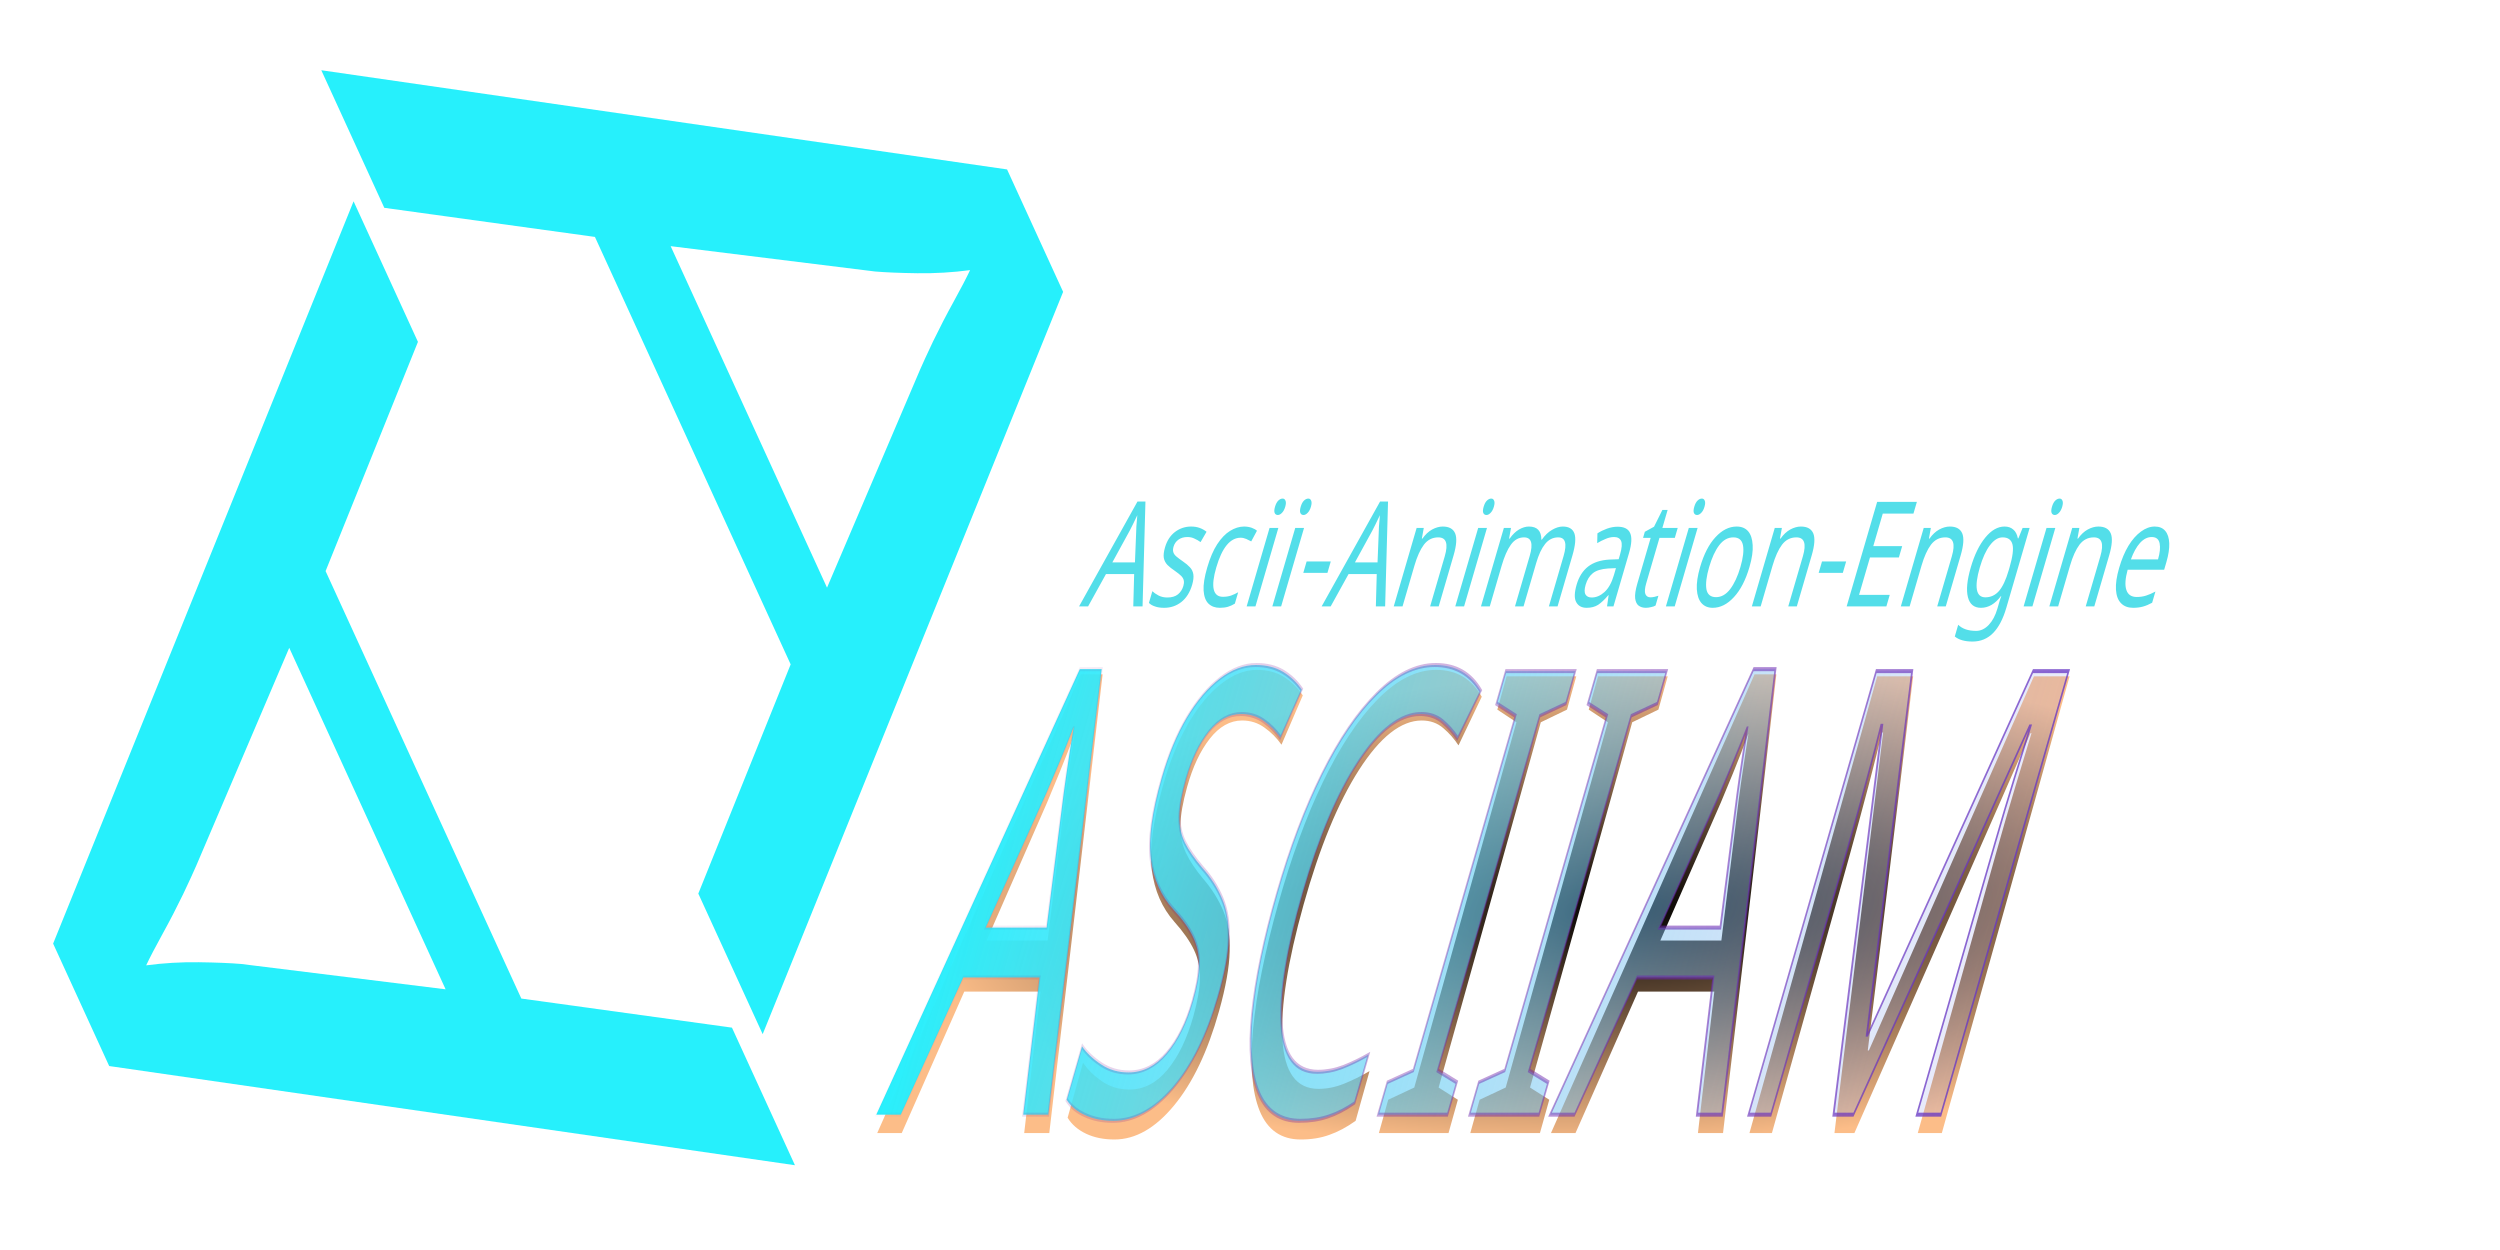
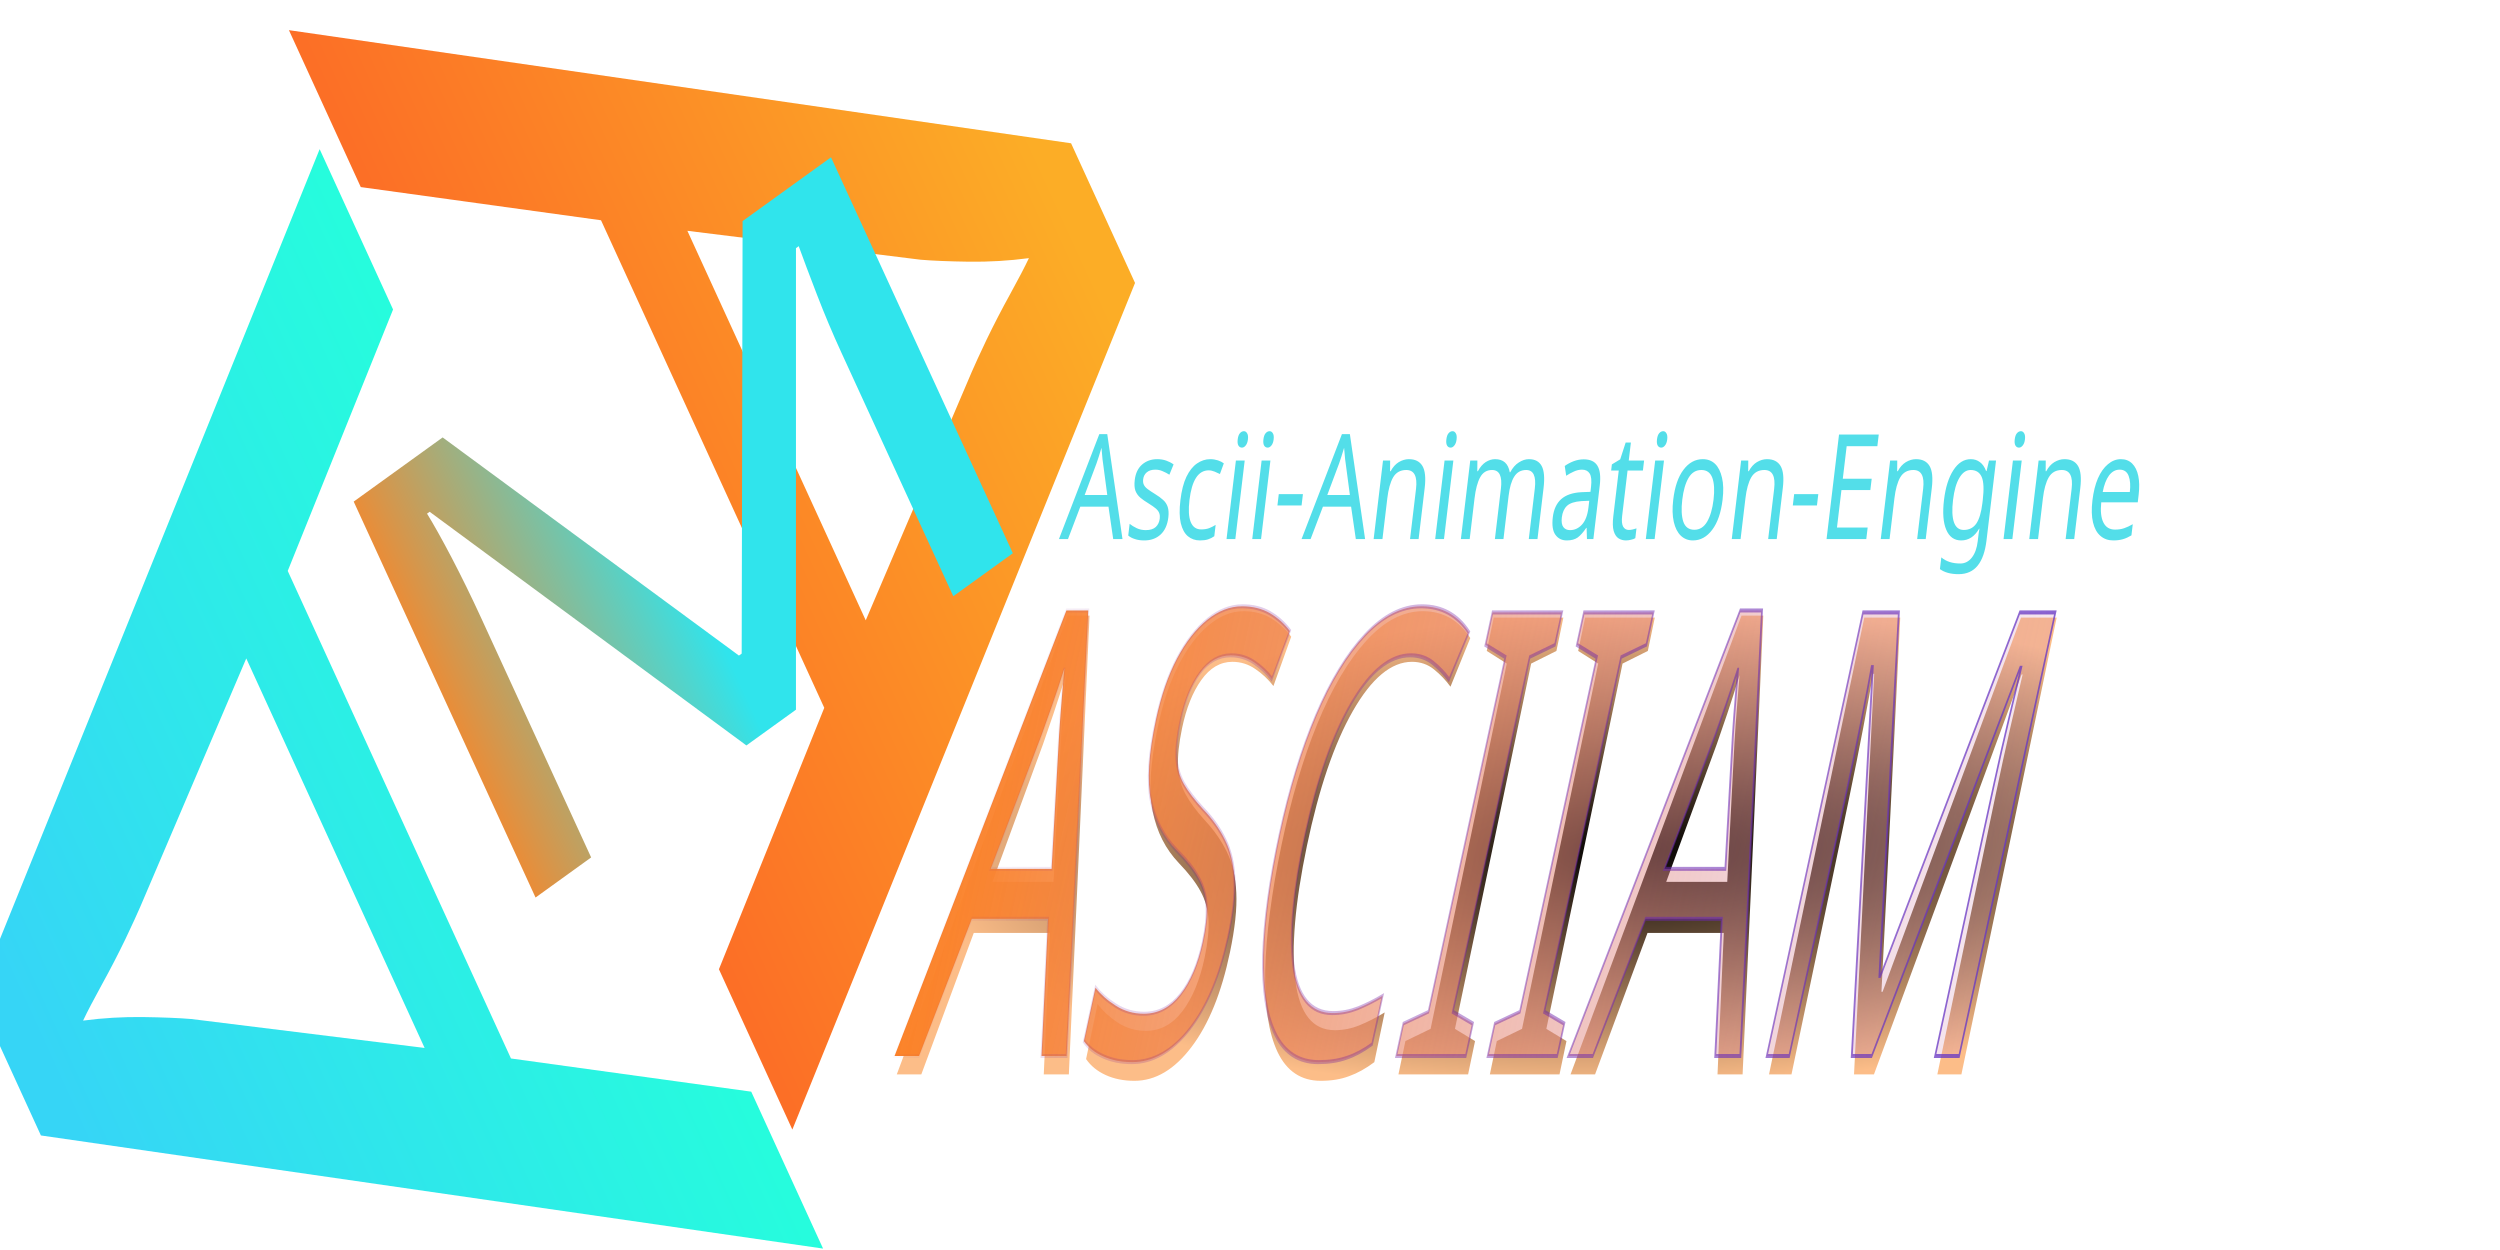
<svg xmlns="http://www.w3.org/2000/svg" xmlns:xlink="http://www.w3.org/1999/xlink" width="1024" height="512" viewBox="0 0 270.933 135.467" version="1.1" id="svg1" xml:space="preserve">
  <defs id="defs1">
    <linearGradient id="linearGradient24">
      <stop style="stop-color:#780283;stop-opacity:0;" offset="0" id="stop26" />
      <stop style="stop-color:#6147d9;stop-opacity:1;" offset="1" id="stop24" />
    </linearGradient>
    <linearGradient id="linearGradient21">
      <stop style="stop-color:#000000;stop-opacity:1;" offset="0" id="stop20" />
      <stop style="stop-color:#fcbd88;stop-opacity:1;" offset="1" id="stop21" />
    </linearGradient>
    <linearGradient id="linearGradient19">
-       <stop style="stop-color:#26f0fc;stop-opacity:1;" offset="0" id="stop18" />
+       <stop style="stop-color:#fc8226;stop-opacity:1;" offset="0" id="stop18" />
      <stop style="stop-color:#c795e5;stop-opacity:0;" offset="1" id="stop19" />
    </linearGradient>
    <linearGradient id="linearGradient15">
      <stop style="stop-color:#000000;stop-opacity:1;" offset="0" id="stop16" />
      <stop style="stop-color:#000000;stop-opacity:0;" offset="1" id="stop17" />
    </linearGradient>
    <linearGradient id="linearGradient10">
      <stop style="stop-color:#fcbf26;stop-opacity:1;" offset="0" id="stop10" />
      <stop style="stop-color:#fcbf26;stop-opacity:0;" offset="1" id="stop11" />
    </linearGradient>
    <linearGradient id="swatch25">
      <stop style="stop-color:#441fb5;stop-opacity:1;" offset="0" id="stop25" />
    </linearGradient>
    <rect x="346.436" y="249.638" width="480.595" height="76.42" id="rect5" />
    <linearGradient id="linearGradient4">
      <stop style="stop-color:#000000;stop-opacity:1;" offset="0" id="stop4" />
      <stop style="stop-color:#000000;stop-opacity:0;" offset="1" id="stop5" />
    </linearGradient>
    <radialGradient xlink:href="#linearGradient4" id="radialGradient1" cx="119.9" cy="5.492" fx="119.9" fy="5.492" r="131.243" gradientTransform="matrix(0.5755272,0,0,0.1167434,55.65997,2.315825)" gradientUnits="userSpaceOnUse" />
    <linearGradient xlink:href="#linearGradient10" id="linearGradient11" x1="201.587" y1="47.967" x2="433.601" y2="47.967" gradientUnits="userSpaceOnUse" />
-     <radialGradient xlink:href="#linearGradient21" id="radialGradient17" cx="317.594" cy="47.967" fx="317.594" fy="47.967" r="116.007" gradientTransform="matrix(1,0,0,0.1452392,-3.767278,57.03519)" gradientUnits="userSpaceOnUse" />
+     <radialGradient xlink:href="#linearGradient21" id="radialGradient17" cx="317.594" cy="47.967" fx="317.594" fy="47.967" r="116.007" gradientTransform="matrix(1,0,0,0.1452392,-15.99948,52.90495)" gradientUnits="userSpaceOnUse" />
    <radialGradient xlink:href="#linearGradient15" id="radialGradient1-3" cx="317.594" cy="47.967" fx="317.594" fy="47.967" r="116.007" gradientTransform="matrix(1,0,0,0.1452392,0,41.00014)" gradientUnits="userSpaceOnUse" />
-     <linearGradient xlink:href="#linearGradient19" id="linearGradient17" x1="250.917" y1="55.674" x2="482.93" y2="55.674" gradientUnits="userSpaceOnUse" gradientTransform="matrix(0.9854747,0,-1.6559746e-8,0.9854747,-51.80206,9.229623)" />
-     <linearGradient xlink:href="#linearGradient24" id="linearGradient26" x1="195.828" y1="47.824" x2="430.558" y2="47.824" gradientUnits="userSpaceOnUse" gradientTransform="translate(-3.401194,16.2714)" />
+     <linearGradient xlink:href="#linearGradient19" id="linearGradient17" x1="250.917" y1="55.674" x2="482.93" y2="55.674" gradientUnits="userSpaceOnUse" gradientTransform="matrix(0.9854747,0,-1.6559746e-8,0.9854747,-63.93678,5.038506)" />
+     <linearGradient xlink:href="#linearGradient24" id="linearGradient26" x1="195.828" y1="47.824" x2="430.558" y2="47.824" gradientUnits="userSpaceOnUse" gradientTransform="translate(-15.53592,12.08028)" />
+     <linearGradient id="linearGradient13">
+       <stop style="stop-color:#fc8426;stop-opacity:1;" offset="0" id="stop13" />
+       <stop style="stop-color:#30e4ec;stop-opacity:1;" offset="1" id="stop14" />
+     </linearGradient>
+     <linearGradient id="linearGradient11-2">
+       <stop style="stop-color:#27f9df;stop-opacity:1;" offset="0" id="stop12" />
+       <stop style="stop-color:#32dfef;stop-opacity:1;" offset="1" id="stop11-1" />
+     </linearGradient>
+     <linearGradient id="linearGradient3">
+       <stop style="stop-color:#26fcdd;stop-opacity:1;" offset="0" id="stop3" />
+       <stop style="stop-color:#36d5f6;stop-opacity:1;" offset="1" id="stop6" />
+     </linearGradient>
+     <linearGradient id="linearGradient1">
+       <stop style="stop-color:#fcad26;stop-opacity:1;" offset="0" id="stop2" />
+       <stop style="stop-color:#fc6f26;stop-opacity:1;" offset="1" id="stop1" />
+     </linearGradient>
+     <rect x="346.436" y="249.638" width="480.595" height="76.42" id="rect5-4" />
+     <radialGradient xlink:href="#linearGradient15" id="radialGradient1-8" cx="119.9" cy="5.492" fx="119.9" fy="5.492" r="131.243" gradientTransform="matrix(0.5755272,0,0,0.1167434,55.65997,2.315825)" gradientUnits="userSpaceOnUse" />
+     <linearGradient xlink:href="#linearGradient1" id="linearGradient2" x1="57.471" y1="-167.254" x2="57.471" y2="-93.002" gradientUnits="userSpaceOnUse" />
+     <linearGradient xlink:href="#linearGradient3" id="linearGradient6" x1="-56.897" y1="87.673" x2="-56.897" y2="13.42" gradientUnits="userSpaceOnUse" gradientTransform="translate(1.703592,0.8542053)" />
+     <linearGradient xlink:href="#linearGradient15" id="linearGradient10-1" x1="8.317" y1="67.96" x2="125.088" y2="67.96" gradientUnits="userSpaceOnUse" />
+     <linearGradient xlink:href="#linearGradient11-2" id="linearGradient12" x1="-56.112" y1="90.391" x2="-56.112" y2="15.707" gradientUnits="userSpaceOnUse" />
+     <linearGradient xlink:href="#linearGradient13" id="linearGradient14" x1="14.642" y1="111.341" x2="43.212" y2="111.341" gradientUnits="userSpaceOnUse" />
  </defs>
  <g id="layer1">
    <g id="g38" transform="matrix(1.055215,-0.4245668,0.4245668,1.055215,-39.04216,22.10531)" style="fill:#26f0fc;fill-opacity:1;stroke:none">
-       <text xml:space="preserve" style="font-style:normal;font-variant:normal;font-weight:normal;font-stretch:normal;font-size:110.676px;font-family:'UKIJ Kufi Gul';-inkscape-font-specification:'UKIJ Kufi Gul';text-align:start;writing-mode:lr-tb;direction:ltr;text-anchor:start;display:inline;opacity:1;fill:#26f0fc;fill-opacity:1;stroke:none;stroke-width:8.068;stroke-dasharray:none" x="17.589" y="-92.056" id="text1-6" transform="matrix(0.06702836,1.429021,-0.6932992,0.1381582,0,0)">
-         <tspan id="tspan1-2" style="font-style:normal;font-variant:normal;font-weight:normal;font-stretch:normal;font-family:'UKIJ Kufi Gul';-inkscape-font-specification:'UKIJ Kufi Gul';fill:#26f0fc;fill-opacity:1;stroke:none;stroke-width:8.068;stroke-dasharray:none;stroke-opacity:1" x="17.589" y="-92.056">A</tspan>
-       </text>
-       <text xml:space="preserve" style="font-style:normal;font-variant:normal;font-weight:normal;font-stretch:normal;font-size:110.676px;font-family:'UKIJ Kufi Gul';-inkscape-font-specification:'UKIJ Kufi Gul';text-align:start;writing-mode:lr-tb;direction:ltr;text-anchor:start;display:inline;opacity:1;fill:#26f0fc;fill-opacity:1;stroke:none;stroke-width:8.068;stroke-dasharray:none" x="-96.779" y="88.618" id="text1" transform="matrix(-0.06702836,-1.429021,0.6932992,-0.1381582,0,0)">
-         <tspan id="tspan1" style="font-style:normal;font-variant:normal;font-weight:normal;font-stretch:normal;font-family:'UKIJ Kufi Gul';-inkscape-font-specification:'UKIJ Kufi Gul';fill:#26f0fc;fill-opacity:1;stroke:none;stroke-width:8.068;stroke-dasharray:none;stroke-opacity:1" x="-96.779" y="88.618">A</tspan>
-       </text>
+       <g id="g1" transform="matrix(0.8156342,0.3281712,-0.3281712,0.8156342,32.26026,-5.591742)">
+         <g id="g38-0" transform="matrix(1.203544,-0.484247,0.484247,1.203544,-45.55868,17.29073)" style="fill:#26f0fc;fill-opacity:1;stroke:none;stroke-width:8.935;stroke-dasharray:214.437, 214.437;stroke-dashoffset:0;stroke-opacity:1">
+           <text xml:space="preserve" style="font-style:normal;font-variant:normal;font-weight:500;font-stretch:normal;font-size:110.676px;font-family:aakar;-inkscape-font-specification:'aakar Medium';text-align:start;writing-mode:lr-tb;direction:ltr;text-anchor:start;display:inline;opacity:1;fill:url(#linearGradient2);fill-opacity:1;stroke:none;stroke-width:8.935;stroke-dasharray:214.437, 214.437;stroke-dashoffset:0;stroke-opacity:1" x="17.589" y="-92.056" id="text1-6" transform="matrix(0.06702836,1.429021,-0.6932992,0.1381582,0,0)">
+             <tspan id="tspan1-2" style="font-style:normal;font-variant:normal;font-weight:500;font-stretch:normal;font-family:aakar;-inkscape-font-specification:'aakar Medium';fill:url(#linearGradient2);fill-opacity:1;stroke:none;stroke-width:8.935;stroke-dasharray:214.437, 214.437;stroke-dashoffset:0;stroke-opacity:1" x="17.589" y="-92.056">A</tspan>
+           </text>
+           <text xml:space="preserve" style="font-style:normal;font-variant:normal;font-weight:500;font-stretch:normal;font-size:110.676px;font-family:aakar;-inkscape-font-specification:'aakar Medium';text-align:start;writing-mode:lr-tb;direction:ltr;text-anchor:start;display:inline;opacity:1;fill:url(#linearGradient6);fill-opacity:1;stroke:none;stroke-width:3.725;stroke-dasharray:89.406, 89.406;stroke-dashoffset:0;stroke-opacity:1" x="-95.075" y="89.473" id="text1" transform="matrix(-0.06702836,-1.429021,0.6932992,-0.1381582,0,0)">
+             <tspan id="tspan1" style="font-style:normal;font-variant:normal;font-weight:500;font-stretch:normal;font-family:aakar;-inkscape-font-specification:'aakar Medium';fill:url(#linearGradient6);fill-opacity:1;stroke:none;stroke-width:3.725;stroke-dasharray:89.406, 89.406;stroke-dashoffset:0;stroke-opacity:1" x="-95.075" y="89.473">A</tspan>
+           </text>
+         </g>
+         <text xml:space="preserve" style="font-style:normal;font-variant:normal;font-weight:normal;font-stretch:normal;font-size:76.186px;font-family:Unifont-JP;-inkscape-font-specification:Unifont-JP;text-align:start;writing-mode:lr-tb;direction:ltr;text-anchor:start;opacity:1;fill:url(#linearGradient14);fill-opacity:1;stroke:none;stroke-width:6.971;stroke-dasharray:167.297, 167.297;stroke-dashoffset:0;stroke-opacity:1" x="9.88" y="135.149" id="text12" transform="matrix(0.9521423,-0.6867653,0.362341,0.7889123,0,0)">
+           <tspan id="tspan12" style="fill:url(#linearGradient14);fill-opacity:1;stroke-width:6.971" x="9.88" y="135.149">M</tspan>
+         </text>
+       </g>
    </g>
-     <text xml:space="preserve" style="font-size:45.018px;font-family:'UKIJ Kufi Gul';-inkscape-font-specification:'UKIJ Kufi Gul';text-align:start;writing-mode:lr-tb;direction:ltr;text-anchor:start;fill:url(#radialGradient17);fill-opacity:1;stroke:none;stroke-width:6.176" x="199.315" y="79.73" id="text2" transform="matrix(0.6493053,0,-0.4308262,1.540107,0,0)">
-       <tspan id="tspan2" style="font-style:normal;font-variant:normal;font-weight:normal;font-stretch:normal;font-family:'UKIJ Kufi Chiwer';-inkscape-font-specification:'UKIJ Kufi Chiwer';fill:url(#radialGradient17);fill-opacity:1;stroke:none;stroke-width:6.176" x="199.315" y="79.73">ASCIIAM</tspan>
+     <text xml:space="preserve" style="font-size:45.018px;font-family:'UKIJ Kufi Gul';-inkscape-font-specification:'UKIJ Kufi Gul';text-align:start;writing-mode:lr-tb;direction:ltr;text-anchor:start;fill:url(#radialGradient17);fill-opacity:1;stroke:none;stroke-width:6.176" x="187.083" y="75.599" id="text2" transform="matrix(0.6493053,0,-0.3212323,1.540107,0,0)">
+       <tspan id="tspan2" style="font-style:normal;font-variant:normal;font-weight:normal;font-stretch:normal;font-family:'UKIJ Kufi Chiwer';-inkscape-font-specification:'UKIJ Kufi Chiwer';fill:url(#radialGradient17);fill-opacity:1;stroke:none;stroke-width:6.176" x="187.083" y="75.599">ASCIIAM</tspan>
    </text>
-     <text xml:space="preserve" style="font-size:44.364px;font-family:'UKIJ Kufi Gul';-inkscape-font-specification:'UKIJ Kufi Gul';text-align:start;writing-mode:lr-tb;direction:ltr;text-anchor:start;fill:url(#linearGradient17);stroke:url(#linearGradient26);stroke-width:0.287;stroke-dasharray:none;stroke-opacity:1" x="196.943" y="79.595" id="text2-5" transform="matrix(0.6588757,0,-0.4371763,1.517737,0,0)">
-       <tspan id="tspan2-9" style="font-style:normal;font-variant:normal;font-weight:normal;font-stretch:normal;font-family:'UKIJ Kufi Chiwer';-inkscape-font-specification:'UKIJ Kufi Chiwer';fill:url(#linearGradient17);fill-opacity:1;stroke:url(#linearGradient26);stroke-width:0.287;stroke-dasharray:none;stroke-opacity:1" x="196.943" y="79.595">ASCIIAM</tspan>
+     <text xml:space="preserve" style="font-size:44.364px;font-family:'UKIJ Kufi Gul';-inkscape-font-specification:'UKIJ Kufi Gul';text-align:start;writing-mode:lr-tb;direction:ltr;text-anchor:start;fill:url(#linearGradient17);stroke:url(#linearGradient26);stroke-width:0.287;stroke-dasharray:none;stroke-opacity:1" x="184.808" y="75.404" id="text2-5" transform="matrix(0.6588757,0,-0.3291743,1.517737,0,0)">
+       <tspan id="tspan2-9" style="font-style:normal;font-variant:normal;font-weight:normal;font-stretch:normal;font-family:'UKIJ Kufi Chiwer';-inkscape-font-specification:'UKIJ Kufi Chiwer';fill:url(#linearGradient17);fill-opacity:1;stroke:url(#linearGradient26);stroke-width:0.287;stroke-dasharray:none;stroke-opacity:1" x="184.808" y="75.404">ASCIIAM</tspan>
    </text>
-     <text xml:space="preserve" style="font-style:normal;font-variant:normal;font-weight:normal;font-stretch:normal;font-size:13.084px;font-family:'UKIJ Kufi Chiwer';-inkscape-font-specification:'UKIJ Kufi Chiwer';text-align:start;writing-mode:lr-tb;direction:ltr;text-anchor:start;fill:#53dee9;fill-opacity:1;stroke:#26f0fc;stroke-width:0.532;stroke-dasharray:none;stroke-opacity:1" x="165.01" y="54.21" id="text26" transform="matrix(0.8248844,0,-0.3537279,1.212291,0,0)">
-       <tspan id="tspan26" style="font-style:normal;font-variant:normal;font-weight:normal;font-stretch:normal;font-family:'JetBrainsMono Nerd Font Mono';-inkscape-font-specification:'JetBrainsMono Nerd Font Mono';fill:#53dee9;fill-opacity:1;stroke:none;stroke-width:0.532;stroke-dasharray:none;stroke-opacity:1" x="165.01" y="54.21">Ascii-Animation-Engine</tspan>
+     <text xml:space="preserve" style="font-style:normal;font-variant:normal;font-weight:normal;font-stretch:normal;font-size:13.084px;font-family:'UKIJ Kufi Chiwer';-inkscape-font-specification:'UKIJ Kufi Chiwer';text-align:start;writing-mode:lr-tb;direction:ltr;text-anchor:start;fill:#53dee9;fill-opacity:1;stroke:#26f0fc;stroke-width:0.532;stroke-dasharray:none;stroke-opacity:1" x="147.57" y="48.191" id="text26" transform="matrix(0.8248844,0,-0.1445465,1.212291,0,0)">
+       <tspan id="tspan26" style="font-style:normal;font-variant:normal;font-weight:normal;font-stretch:normal;font-family:Dhurjati;-inkscape-font-specification:Dhurjati;fill:#53dee9;fill-opacity:1;stroke:none;stroke-width:0.532;stroke-dasharray:none;stroke-opacity:1" x="147.57" y="48.191">Ascii-Animation-Engine</tspan>
    </text>
  </g>
</svg>
